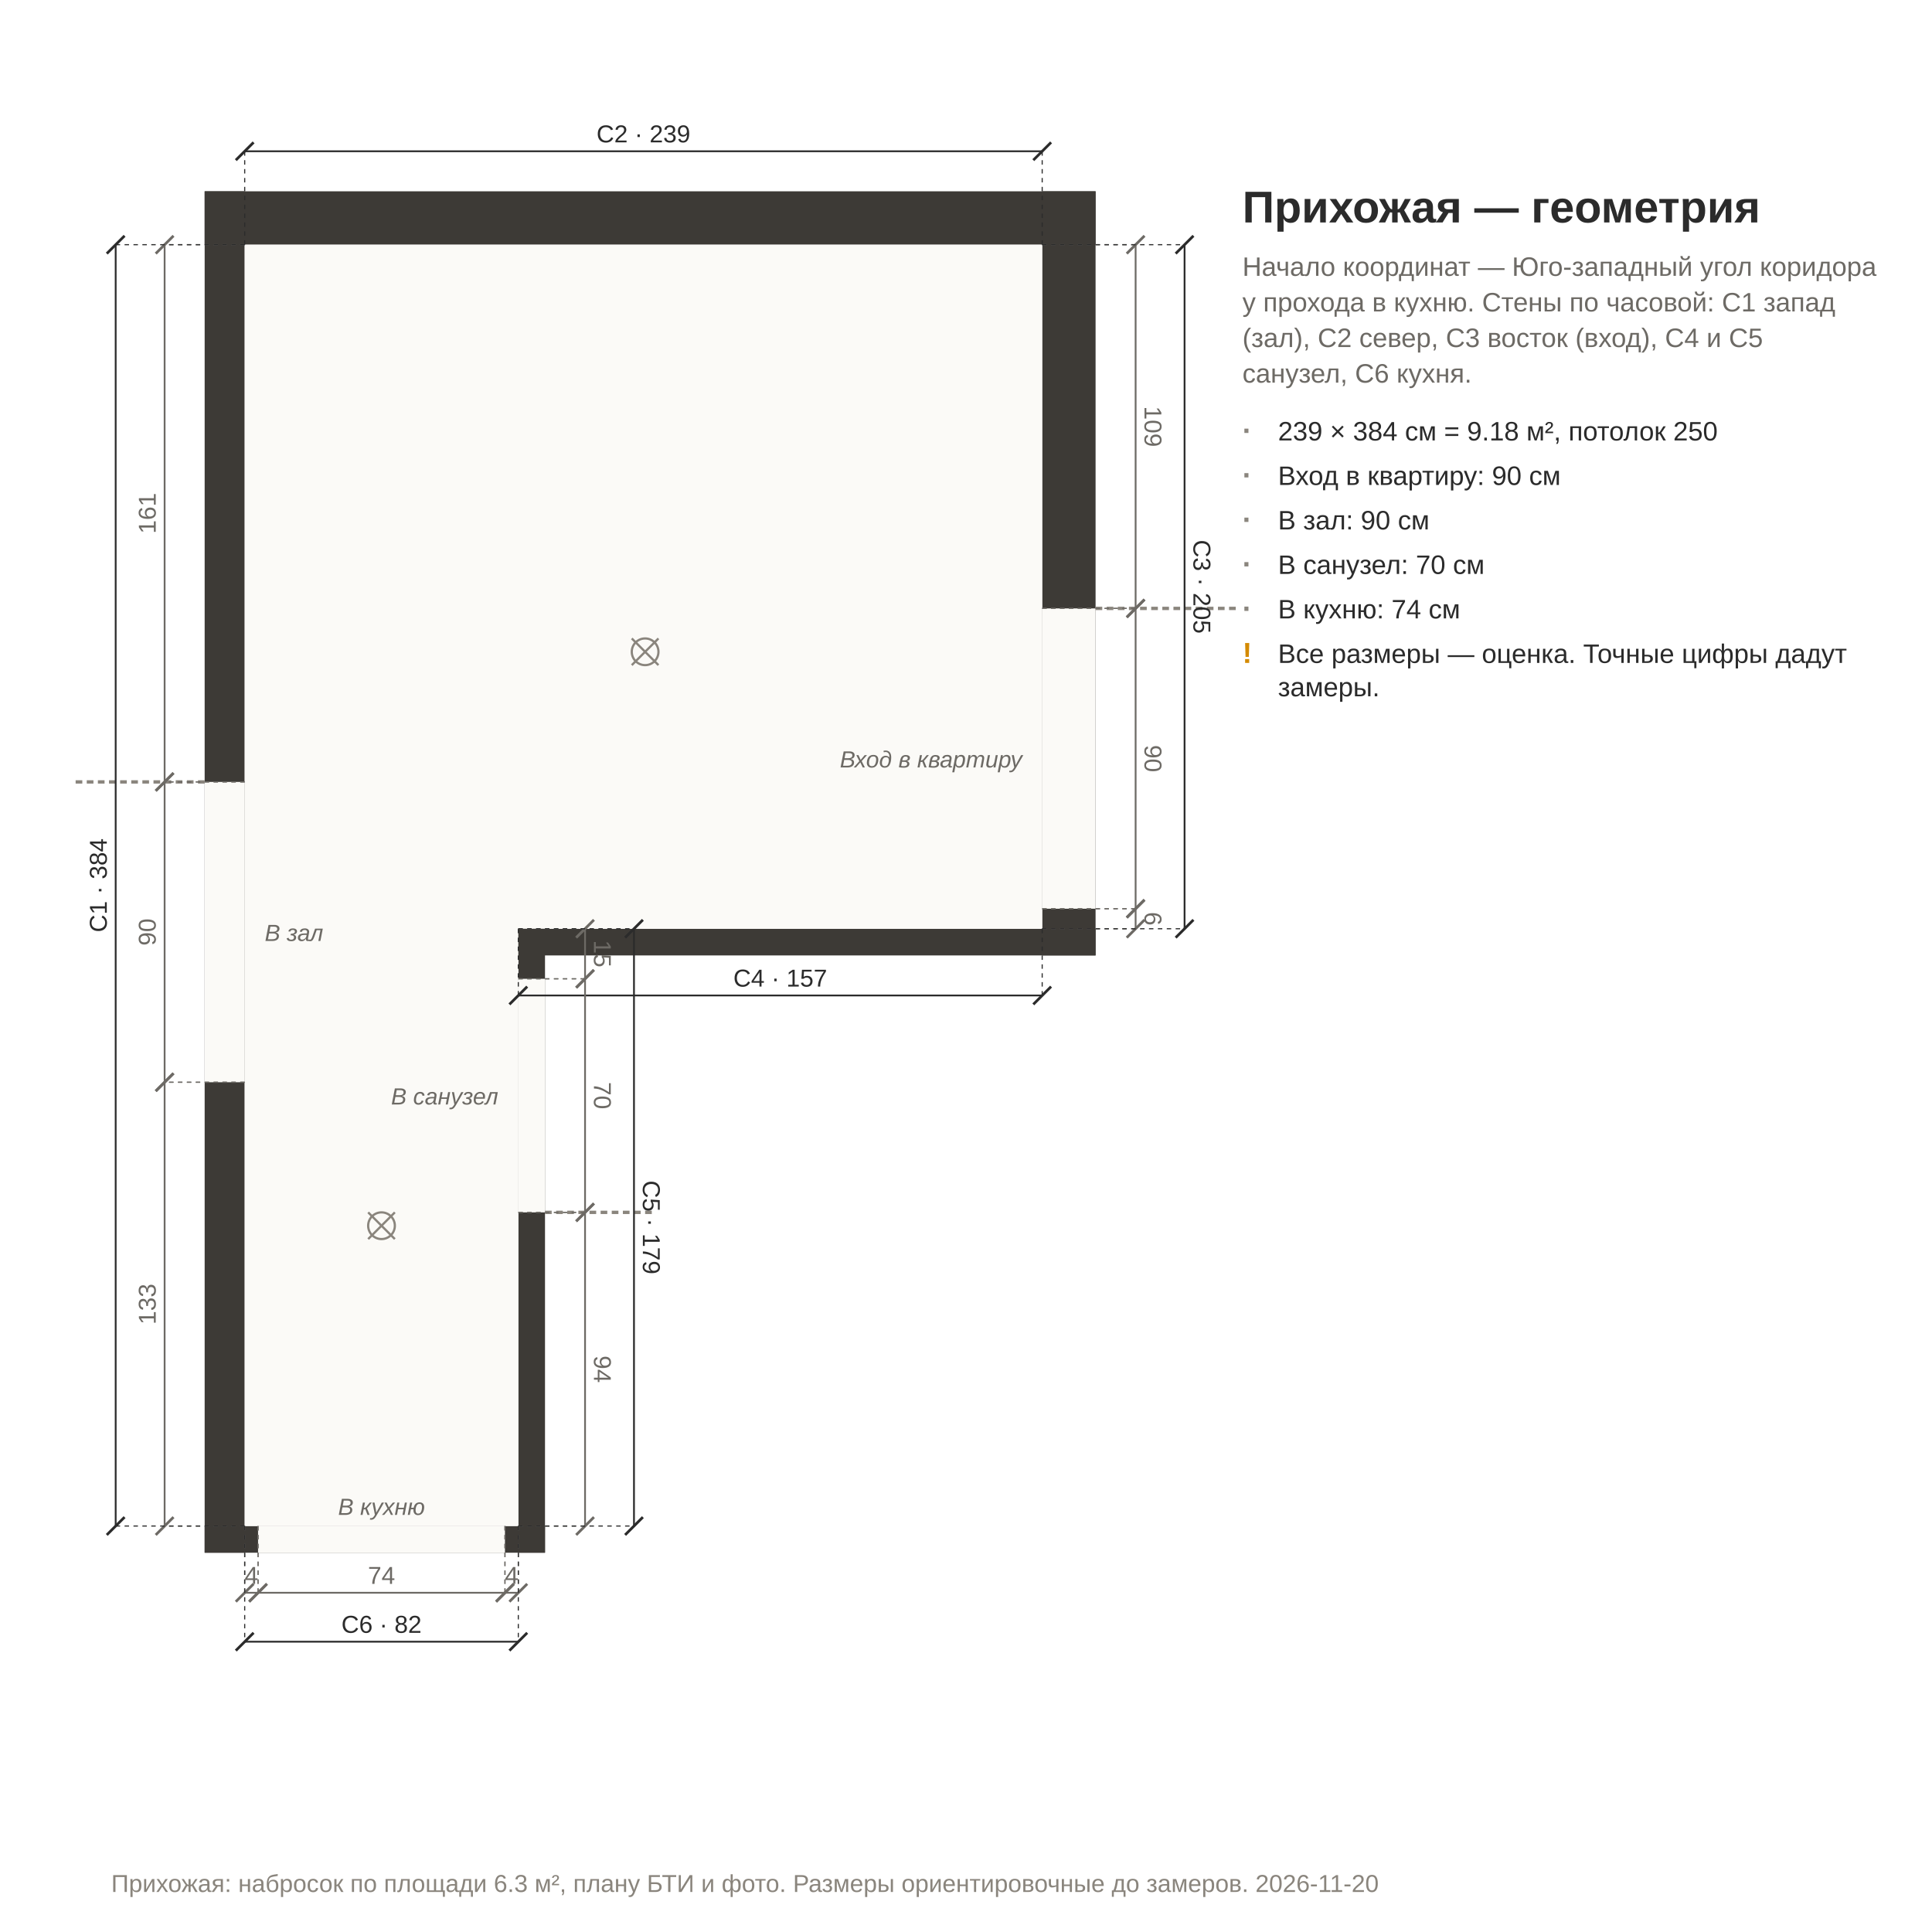
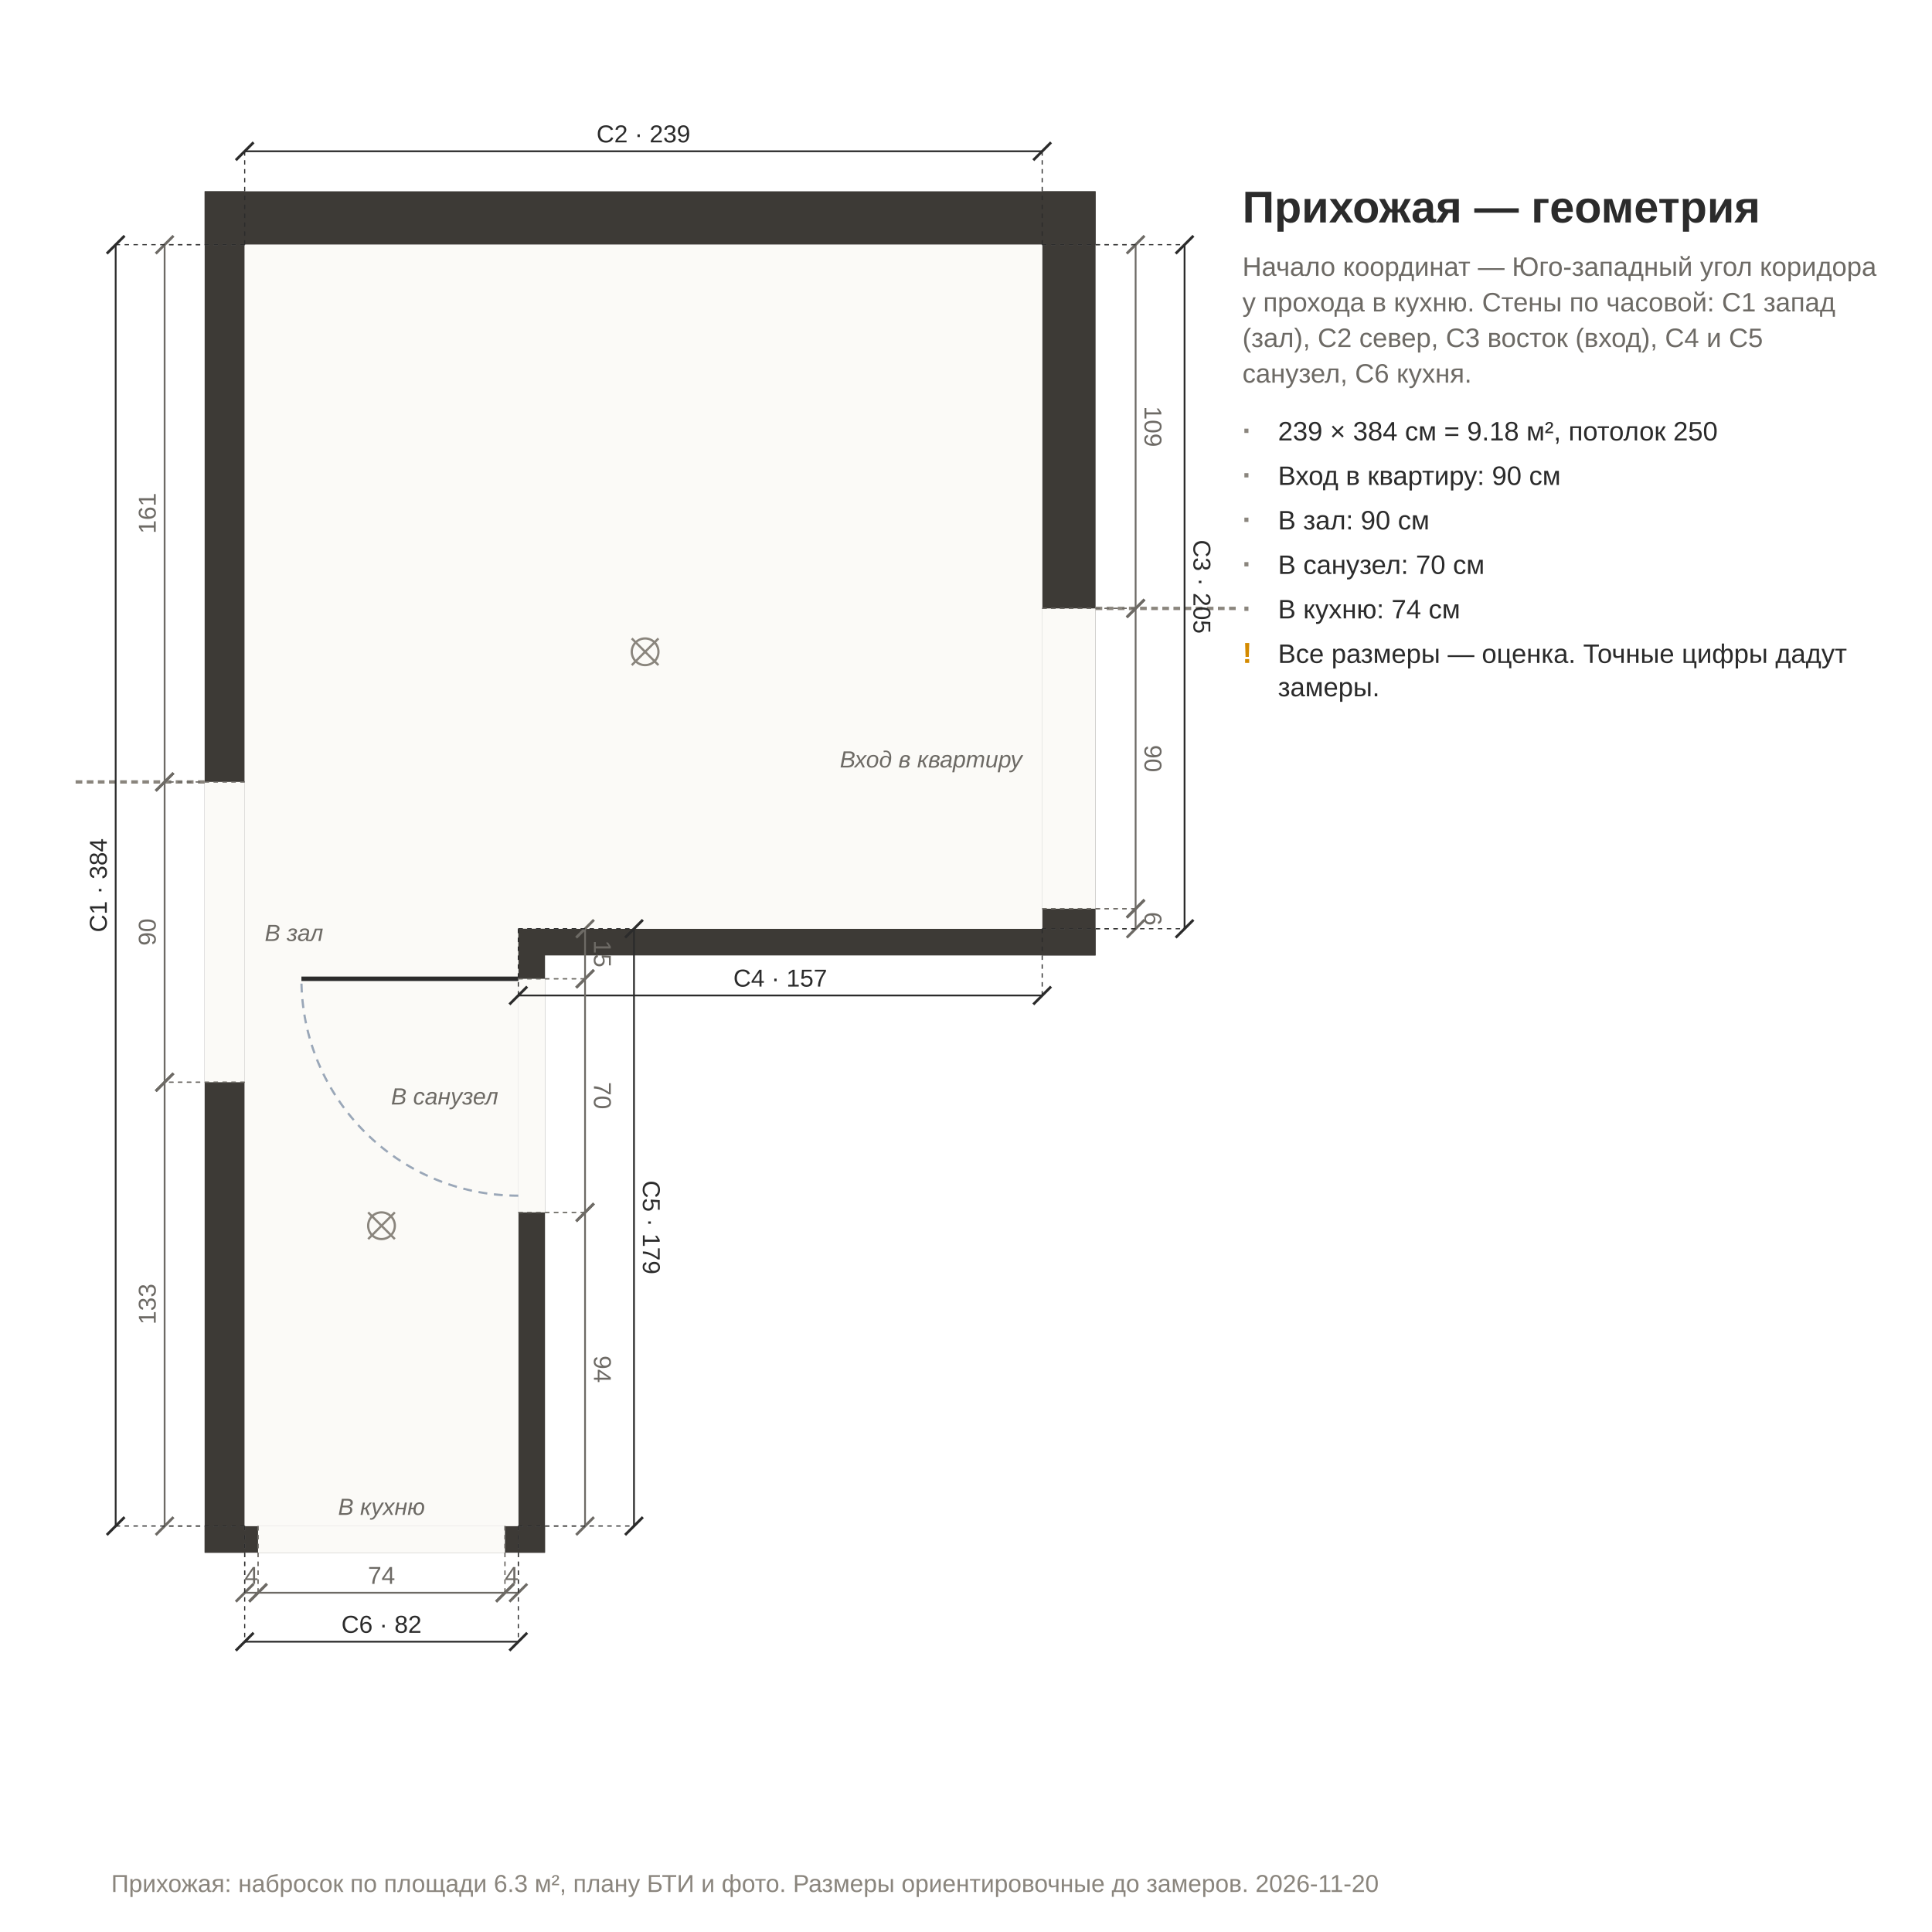
<svg xmlns="http://www.w3.org/2000/svg" width="868.5" height="868.5" viewBox="0 0 868.5 868.5" font-family="-apple-system, 'Helvetica Neue', Arial, sans-serif">
  <defs>
    <marker id="a-2e8b57" viewBox="0 0 10 10" refX="5" refY="5" markerWidth="5" markerHeight="5" orient="auto-start-reverse">
      <path d="M0,1 L9,5 L0,9 z" fill="#2e8b57" />
    </marker>
    <marker id="a-d48a00" viewBox="0 0 10 10" refX="5" refY="5" markerWidth="5" markerHeight="5" orient="auto-start-reverse">
      <path d="M0,1 L9,5 L0,9 z" fill="#d48a00" />
    </marker>
    <marker id="a-d23c2a" viewBox="0 0 10 10" refX="5" refY="5" markerWidth="5" markerHeight="5" orient="auto-start-reverse">
      <path d="M0,1 L9,5 L0,9 z" fill="#d23c2a" />
    </marker>
  </defs>
  <rect width="868.5" height="868.5" fill="#ffffff" />
  <polygon points="110.0,698.0 110.0,86.0 92.0,86.0 92.0,698.0" fill="#3d3a36" />
  <polygon points="92.0,110.0 492.5,110.0 492.5,86.0 92.0,86.0" fill="#3d3a36" />
  <polygon points="468.5,86.0 468.5,429.5 492.5,429.5 492.5,86.0" fill="#3d3a36" />
  <polygon points="492.5,417.5 221.0,417.5 221.0,429.5 492.5,429.5" fill="#3d3a36" />
  <polygon points="233.0,405.5 233.0,698.0 245.0,698.0 245.0,405.5" fill="#3d3a36" />
  <polygon points="245.0,686.0 92.0,686.0 92.0,698.0 245.0,698.0" fill="#3d3a36" />
  <polygon points="110.0,686.0 110.0,110.0 468.5,110.0 468.5,417.5 233.0,417.5 233.0,686.0" fill="#fbfaf7" />
  <polygon points="468.5,273.5 468.5,408.5 492.5,408.5 492.5,273.5" fill="#fbfaf7" />
  <line x1="492.5" y1="273.5" x2="556.25" y2="273.5" stroke="#8a857d" stroke-width="1.5" stroke-dasharray="3 2" />
  <text x="459.5" y="345" font-size="10.5" font-style="italic" fill="#6d6a65" text-anchor="end">Вход в квартиру</text>
  <polygon points="110.0,486.5 110.0,351.5 92.0,351.5 92.0,486.5" fill="#fbfaf7" />
  <line x1="92" y1="351.5" x2="32" y2="351.5" stroke="#8a857d" stroke-width="1.5" stroke-dasharray="3 2" />
  <text x="119" y="423" font-size="10.5" font-style="italic" fill="#6d6a65" text-anchor="start">В зал</text>
  <polygon points="233.0,440.0 233.0,545.0 245.0,545.0 245.0,440.0" fill="#fbfaf7" />
-   <line x1="245" y1="545" x2="293.75" y2="545" stroke="#8a857d" stroke-width="1.5" stroke-dasharray="3 2" />
+   <path d="M233,537.5 A97.5,97.5 0 0 1 135.5,440" fill="none" stroke="#9aa7b8" stroke-width="1" stroke-dasharray="4 3" />
+   <line x1="233" y1="440" x2="135.5" y2="440" stroke="#2b2b2b" stroke-width="2" />
  <text x="224" y="496.5" font-size="10.5" font-style="italic" fill="#6d6a65" text-anchor="end">В санузел</text>
  <polygon points="227.0,686.0 116.0,686.0 116.0,698.0 227.0,698.0" fill="#fbfaf7" />
  <text x="171.5" y="681" font-size="10.5" font-style="italic" fill="#6d6a65" text-anchor="middle">В кухню</text>
  <circle cx="290" cy="293" r="6" fill="none" stroke="#8a857d" />
  <line x1="284" y1="287" x2="296" y2="299" stroke="#8a857d" />
  <line x1="284" y1="299" x2="296" y2="287" stroke="#8a857d" />
  <circle cx="171.5" cy="551" r="6" fill="none" stroke="#8a857d" />
  <line x1="165.5" y1="545" x2="177.5" y2="557" stroke="#8a857d" />
  <line x1="165.5" y1="557" x2="177.5" y2="545" stroke="#8a857d" />
  <g>
    <line x1="110" y1="686" x2="74" y2="686" stroke="#6d6a65" stroke-width="0.5" stroke-dasharray="2 2" />
    <line x1="110" y1="486.5" x2="74" y2="486.5" stroke="#6d6a65" stroke-width="0.5" stroke-dasharray="2 2" />
    <line x1="74" y1="686" x2="74" y2="486.5" stroke="#6d6a65" stroke-width="0.8" />
    <line x1="70" y1="690" x2="78" y2="682" stroke="#6d6a65" stroke-width="1.2" />
    <line x1="70" y1="490.5" x2="78" y2="482.5" stroke="#6d6a65" stroke-width="1.2" />
    <text x="74" y="586.25" dy="-4" font-size="11" fill="#6d6a65" text-anchor="middle" transform="rotate(-90 74 586.25)">133</text>
  </g>
  <g>
    <line x1="110" y1="486.5" x2="74" y2="486.5" stroke="#6d6a65" stroke-width="0.5" stroke-dasharray="2 2" />
    <line x1="110" y1="351.5" x2="74" y2="351.5" stroke="#6d6a65" stroke-width="0.5" stroke-dasharray="2 2" />
    <line x1="74" y1="486.5" x2="74" y2="351.5" stroke="#6d6a65" stroke-width="0.8" />
    <line x1="70" y1="490.5" x2="78" y2="482.5" stroke="#6d6a65" stroke-width="1.2" />
    <line x1="70" y1="355.5" x2="78" y2="347.5" stroke="#6d6a65" stroke-width="1.2" />
    <text x="74" y="419" dy="-4" font-size="11" fill="#6d6a65" text-anchor="middle" transform="rotate(-90 74 419)">90</text>
  </g>
  <g>
    <line x1="110" y1="351.5" x2="74" y2="351.5" stroke="#6d6a65" stroke-width="0.5" stroke-dasharray="2 2" />
    <line x1="110" y1="110" x2="74" y2="110" stroke="#6d6a65" stroke-width="0.5" stroke-dasharray="2 2" />
    <line x1="74" y1="351.5" x2="74" y2="110" stroke="#6d6a65" stroke-width="0.8" />
    <line x1="70" y1="355.5" x2="78" y2="347.5" stroke="#6d6a65" stroke-width="1.2" />
    <line x1="70" y1="114" x2="78" y2="106" stroke="#6d6a65" stroke-width="1.2" />
    <text x="74" y="230.75" dy="-4" font-size="11" fill="#6d6a65" text-anchor="middle" transform="rotate(-90 74 230.75)">161</text>
  </g>
  <g>
    <line x1="110" y1="686" x2="52" y2="686" stroke="#2b2b2b" stroke-width="0.5" stroke-dasharray="2 2" />
    <line x1="110" y1="110" x2="52" y2="110" stroke="#2b2b2b" stroke-width="0.5" stroke-dasharray="2 2" />
    <line x1="52" y1="686" x2="52" y2="110" stroke="#2b2b2b" stroke-width="0.8" />
    <line x1="48" y1="690" x2="56" y2="682" stroke="#2b2b2b" stroke-width="1.2" />
    <line x1="48" y1="114" x2="56" y2="106" stroke="#2b2b2b" stroke-width="1.2" />
    <text x="52" y="398" dy="-4" font-size="11" fill="#2b2b2b" text-anchor="middle" transform="rotate(-90 52 398)">С1  ·  384</text>
  </g>
  <g>
    <line x1="110" y1="110" x2="110" y2="68" stroke="#2b2b2b" stroke-width="0.5" stroke-dasharray="2 2" />
    <line x1="468.5" y1="110" x2="468.5" y2="68" stroke="#2b2b2b" stroke-width="0.5" stroke-dasharray="2 2" />
    <line x1="110" y1="68" x2="468.5" y2="68" stroke="#2b2b2b" stroke-width="0.8" />
    <line x1="106" y1="72" x2="114" y2="64" stroke="#2b2b2b" stroke-width="1.2" />
    <line x1="464.5" y1="72" x2="472.5" y2="64" stroke="#2b2b2b" stroke-width="1.2" />
    <text x="289.25" y="68" dy="-4" font-size="11" fill="#2b2b2b" text-anchor="middle" transform="rotate(0 289.25 68)">С2  ·  239</text>
  </g>
  <g>
    <line x1="468.5" y1="110" x2="510.5" y2="110" stroke="#6d6a65" stroke-width="0.5" stroke-dasharray="2 2" />
    <line x1="468.5" y1="273.5" x2="510.5" y2="273.5" stroke="#6d6a65" stroke-width="0.5" stroke-dasharray="2 2" />
    <line x1="510.5" y1="110" x2="510.5" y2="273.5" stroke="#6d6a65" stroke-width="0.8" />
    <line x1="506.5" y1="114" x2="514.5" y2="106" stroke="#6d6a65" stroke-width="1.2" />
    <line x1="506.5" y1="277.5" x2="514.5" y2="269.5" stroke="#6d6a65" stroke-width="1.2" />
    <text x="510.5" y="191.75" dy="-4" font-size="11" fill="#6d6a65" text-anchor="middle" transform="rotate(90 510.5 191.75)">109</text>
  </g>
  <g>
    <line x1="468.5" y1="273.5" x2="510.5" y2="273.5" stroke="#6d6a65" stroke-width="0.5" stroke-dasharray="2 2" />
    <line x1="468.5" y1="408.5" x2="510.5" y2="408.5" stroke="#6d6a65" stroke-width="0.5" stroke-dasharray="2 2" />
    <line x1="510.5" y1="273.5" x2="510.5" y2="408.5" stroke="#6d6a65" stroke-width="0.8" />
    <line x1="506.5" y1="277.5" x2="514.5" y2="269.5" stroke="#6d6a65" stroke-width="1.2" />
    <line x1="506.5" y1="412.5" x2="514.5" y2="404.5" stroke="#6d6a65" stroke-width="1.2" />
    <text x="510.5" y="341" dy="-4" font-size="11" fill="#6d6a65" text-anchor="middle" transform="rotate(90 510.5 341)">90</text>
  </g>
  <g>
    <line x1="468.5" y1="408.5" x2="510.5" y2="408.5" stroke="#6d6a65" stroke-width="0.5" stroke-dasharray="2 2" />
    <line x1="468.5" y1="417.5" x2="510.5" y2="417.5" stroke="#6d6a65" stroke-width="0.5" stroke-dasharray="2 2" />
    <line x1="510.5" y1="408.5" x2="510.5" y2="417.5" stroke="#6d6a65" stroke-width="0.8" />
    <line x1="506.5" y1="412.5" x2="514.5" y2="404.5" stroke="#6d6a65" stroke-width="1.2" />
    <line x1="506.5" y1="421.5" x2="514.5" y2="413.5" stroke="#6d6a65" stroke-width="1.2" />
    <text x="510.5" y="413" dy="-4" font-size="11" fill="#6d6a65" text-anchor="middle" transform="rotate(90 510.5 413)">6</text>
  </g>
  <g>
    <line x1="468.5" y1="110" x2="532.5" y2="110" stroke="#2b2b2b" stroke-width="0.5" stroke-dasharray="2 2" />
    <line x1="468.5" y1="417.5" x2="532.5" y2="417.5" stroke="#2b2b2b" stroke-width="0.5" stroke-dasharray="2 2" />
    <line x1="532.5" y1="110" x2="532.5" y2="417.5" stroke="#2b2b2b" stroke-width="0.8" />
    <line x1="528.5" y1="114" x2="536.5" y2="106" stroke="#2b2b2b" stroke-width="1.2" />
    <line x1="528.5" y1="421.5" x2="536.5" y2="413.5" stroke="#2b2b2b" stroke-width="1.2" />
    <text x="532.5" y="263.75" dy="-4" font-size="11" fill="#2b2b2b" text-anchor="middle" transform="rotate(90 532.5 263.75)">С3  ·  205</text>
  </g>
  <g>
    <line x1="468.5" y1="417.5" x2="468.5" y2="447.5" stroke="#2b2b2b" stroke-width="0.5" stroke-dasharray="2 2" />
    <line x1="233" y1="417.5" x2="233" y2="447.5" stroke="#2b2b2b" stroke-width="0.5" stroke-dasharray="2 2" />
    <line x1="468.5" y1="447.5" x2="233" y2="447.5" stroke="#2b2b2b" stroke-width="0.8" />
    <line x1="464.5" y1="451.5" x2="472.5" y2="443.5" stroke="#2b2b2b" stroke-width="1.2" />
    <line x1="229" y1="451.5" x2="237" y2="443.5" stroke="#2b2b2b" stroke-width="1.2" />
    <text x="350.75" y="447.5" dy="-4" font-size="11" fill="#2b2b2b" text-anchor="middle" transform="rotate(360 350.75 447.5)">С4  ·  157</text>
  </g>
  <g>
    <line x1="233" y1="417.5" x2="263" y2="417.5" stroke="#6d6a65" stroke-width="0.5" stroke-dasharray="2 2" />
    <line x1="233" y1="440" x2="263" y2="440" stroke="#6d6a65" stroke-width="0.5" stroke-dasharray="2 2" />
    <line x1="263" y1="417.5" x2="263" y2="440" stroke="#6d6a65" stroke-width="0.8" />
    <line x1="259" y1="421.5" x2="267" y2="413.5" stroke="#6d6a65" stroke-width="1.2" />
    <line x1="259" y1="444" x2="267" y2="436" stroke="#6d6a65" stroke-width="1.2" />
    <text x="263" y="428.75" dy="-4" font-size="11" fill="#6d6a65" text-anchor="middle" transform="rotate(90 263 428.75)">15</text>
  </g>
  <g>
    <line x1="233" y1="440" x2="263" y2="440" stroke="#6d6a65" stroke-width="0.5" stroke-dasharray="2 2" />
    <line x1="233" y1="545" x2="263" y2="545" stroke="#6d6a65" stroke-width="0.5" stroke-dasharray="2 2" />
    <line x1="263" y1="440" x2="263" y2="545" stroke="#6d6a65" stroke-width="0.8" />
    <line x1="259" y1="444" x2="267" y2="436" stroke="#6d6a65" stroke-width="1.2" />
    <line x1="259" y1="549" x2="267" y2="541" stroke="#6d6a65" stroke-width="1.2" />
    <text x="263" y="492.5" dy="-4" font-size="11" fill="#6d6a65" text-anchor="middle" transform="rotate(90 263 492.5)">70</text>
  </g>
  <g>
    <line x1="233" y1="545" x2="263" y2="545" stroke="#6d6a65" stroke-width="0.5" stroke-dasharray="2 2" />
    <line x1="233" y1="686" x2="263" y2="686" stroke="#6d6a65" stroke-width="0.5" stroke-dasharray="2 2" />
    <line x1="263" y1="545" x2="263" y2="686" stroke="#6d6a65" stroke-width="0.8" />
    <line x1="259" y1="549" x2="267" y2="541" stroke="#6d6a65" stroke-width="1.2" />
    <line x1="259" y1="690" x2="267" y2="682" stroke="#6d6a65" stroke-width="1.2" />
    <text x="263" y="615.5" dy="-4" font-size="11" fill="#6d6a65" text-anchor="middle" transform="rotate(90 263 615.5)">94</text>
  </g>
  <g>
    <line x1="233" y1="417.5" x2="285" y2="417.5" stroke="#2b2b2b" stroke-width="0.5" stroke-dasharray="2 2" />
    <line x1="233" y1="686" x2="285" y2="686" stroke="#2b2b2b" stroke-width="0.5" stroke-dasharray="2 2" />
    <line x1="285" y1="417.5" x2="285" y2="686" stroke="#2b2b2b" stroke-width="0.8" />
    <line x1="281" y1="421.5" x2="289" y2="413.5" stroke="#2b2b2b" stroke-width="1.2" />
    <line x1="281" y1="690" x2="289" y2="682" stroke="#2b2b2b" stroke-width="1.2" />
    <text x="285" y="551.75" dy="-4" font-size="11" fill="#2b2b2b" text-anchor="middle" transform="rotate(90 285 551.75)">С5  ·  179</text>
  </g>
  <g>
    <line x1="233" y1="686" x2="233" y2="716" stroke="#6d6a65" stroke-width="0.5" stroke-dasharray="2 2" />
    <line x1="227" y1="686" x2="227" y2="716" stroke="#6d6a65" stroke-width="0.5" stroke-dasharray="2 2" />
    <line x1="233" y1="716" x2="227" y2="716" stroke="#6d6a65" stroke-width="0.8" />
    <line x1="229" y1="720" x2="237" y2="712" stroke="#6d6a65" stroke-width="1.2" />
    <line x1="223" y1="720" x2="231" y2="712" stroke="#6d6a65" stroke-width="1.2" />
    <text x="230" y="716" dy="-4" font-size="11" fill="#6d6a65" text-anchor="middle" transform="rotate(360 230 716)">4</text>
  </g>
  <g>
    <line x1="227" y1="686" x2="227" y2="716" stroke="#6d6a65" stroke-width="0.5" stroke-dasharray="2 2" />
    <line x1="116" y1="686" x2="116" y2="716" stroke="#6d6a65" stroke-width="0.5" stroke-dasharray="2 2" />
    <line x1="227" y1="716" x2="116" y2="716" stroke="#6d6a65" stroke-width="0.8" />
    <line x1="223" y1="720" x2="231" y2="712" stroke="#6d6a65" stroke-width="1.2" />
    <line x1="112" y1="720" x2="120" y2="712" stroke="#6d6a65" stroke-width="1.2" />
    <text x="171.5" y="716" dy="-4" font-size="11" fill="#6d6a65" text-anchor="middle" transform="rotate(360 171.5 716)">74</text>
  </g>
  <g>
    <line x1="116" y1="686" x2="116" y2="716" stroke="#6d6a65" stroke-width="0.5" stroke-dasharray="2 2" />
    <line x1="110" y1="686" x2="110" y2="716" stroke="#6d6a65" stroke-width="0.5" stroke-dasharray="2 2" />
    <line x1="116" y1="716" x2="110" y2="716" stroke="#6d6a65" stroke-width="0.8" />
    <line x1="112" y1="720" x2="120" y2="712" stroke="#6d6a65" stroke-width="1.2" />
    <line x1="106" y1="720" x2="114" y2="712" stroke="#6d6a65" stroke-width="1.2" />
    <text x="113" y="716" dy="-4" font-size="11" fill="#6d6a65" text-anchor="middle" transform="rotate(360 113 716)">4</text>
  </g>
  <g>
    <line x1="233" y1="686" x2="233" y2="738" stroke="#2b2b2b" stroke-width="0.5" stroke-dasharray="2 2" />
    <line x1="110" y1="686" x2="110" y2="738" stroke="#2b2b2b" stroke-width="0.5" stroke-dasharray="2 2" />
    <line x1="233" y1="738" x2="110" y2="738" stroke="#2b2b2b" stroke-width="0.8" />
    <line x1="229" y1="742" x2="237" y2="734" stroke="#2b2b2b" stroke-width="1.2" />
    <line x1="106" y1="742" x2="114" y2="734" stroke="#2b2b2b" stroke-width="1.2" />
    <text x="171.5" y="738" dy="-4" font-size="11" fill="#2b2b2b" text-anchor="middle" transform="rotate(360 171.5 738)">С6  ·  82</text>
  </g>
  <text x="558.5" y="100" font-size="20" font-weight="700" fill="#2b2b2b">Прихожая — геометрия</text>
  <text x="558.5" y="124" font-size="12" fill="#6d6a65">Начало координат — Юго-западный угол коридора</text>
  <text x="558.5" y="140" font-size="12" fill="#6d6a65">у прохода в кухню. Стены по часовой: С1 запад</text>
  <text x="558.5" y="156" font-size="12" fill="#6d6a65">(зал), С2 север, С3 восток (вход), С4 и С5</text>
  <text x="558.5" y="172" font-size="12" fill="#6d6a65">санузел, С6 кухня.</text>
  <text x="558.5" y="198" font-size="13" font-weight="700" fill="#8a857d">·</text>
  <text x="574.5" y="198" font-size="12" fill="#2b2b2b">239 × 384 см = 9.18 м², потолок 250</text>
  <text x="558.5" y="218" font-size="13" font-weight="700" fill="#8a857d">·</text>
  <text x="574.5" y="218" font-size="12" fill="#2b2b2b">Вход в квартиру: 90 см</text>
  <text x="558.5" y="238" font-size="13" font-weight="700" fill="#8a857d">·</text>
  <text x="574.5" y="238" font-size="12" fill="#2b2b2b">В зал: 90 см</text>
  <text x="558.5" y="258" font-size="13" font-weight="700" fill="#8a857d">·</text>
  <text x="574.5" y="258" font-size="12" fill="#2b2b2b">В санузел: 70 см</text>
  <text x="558.5" y="278" font-size="13" font-weight="700" fill="#8a857d">·</text>
  <text x="574.5" y="278" font-size="12" fill="#2b2b2b">В кухню: 74 см</text>
  <text x="558.5" y="298" font-size="13" font-weight="700" fill="#d48a00">!</text>
  <text x="574.5" y="298" font-size="12" fill="#2b2b2b">Все размеры — оценка. Точные цифры дадут</text>
  <text x="574.5" y="313" font-size="12" fill="#2b2b2b">замеры.</text>
  <text x="50" y="850.5" font-size="11" fill="#8a857d">Прихожая: набросок по площади 6.3 м², плану БТИ и фото. Размеры ориентировочные до замеров. 2026-11-20</text>
</svg>
